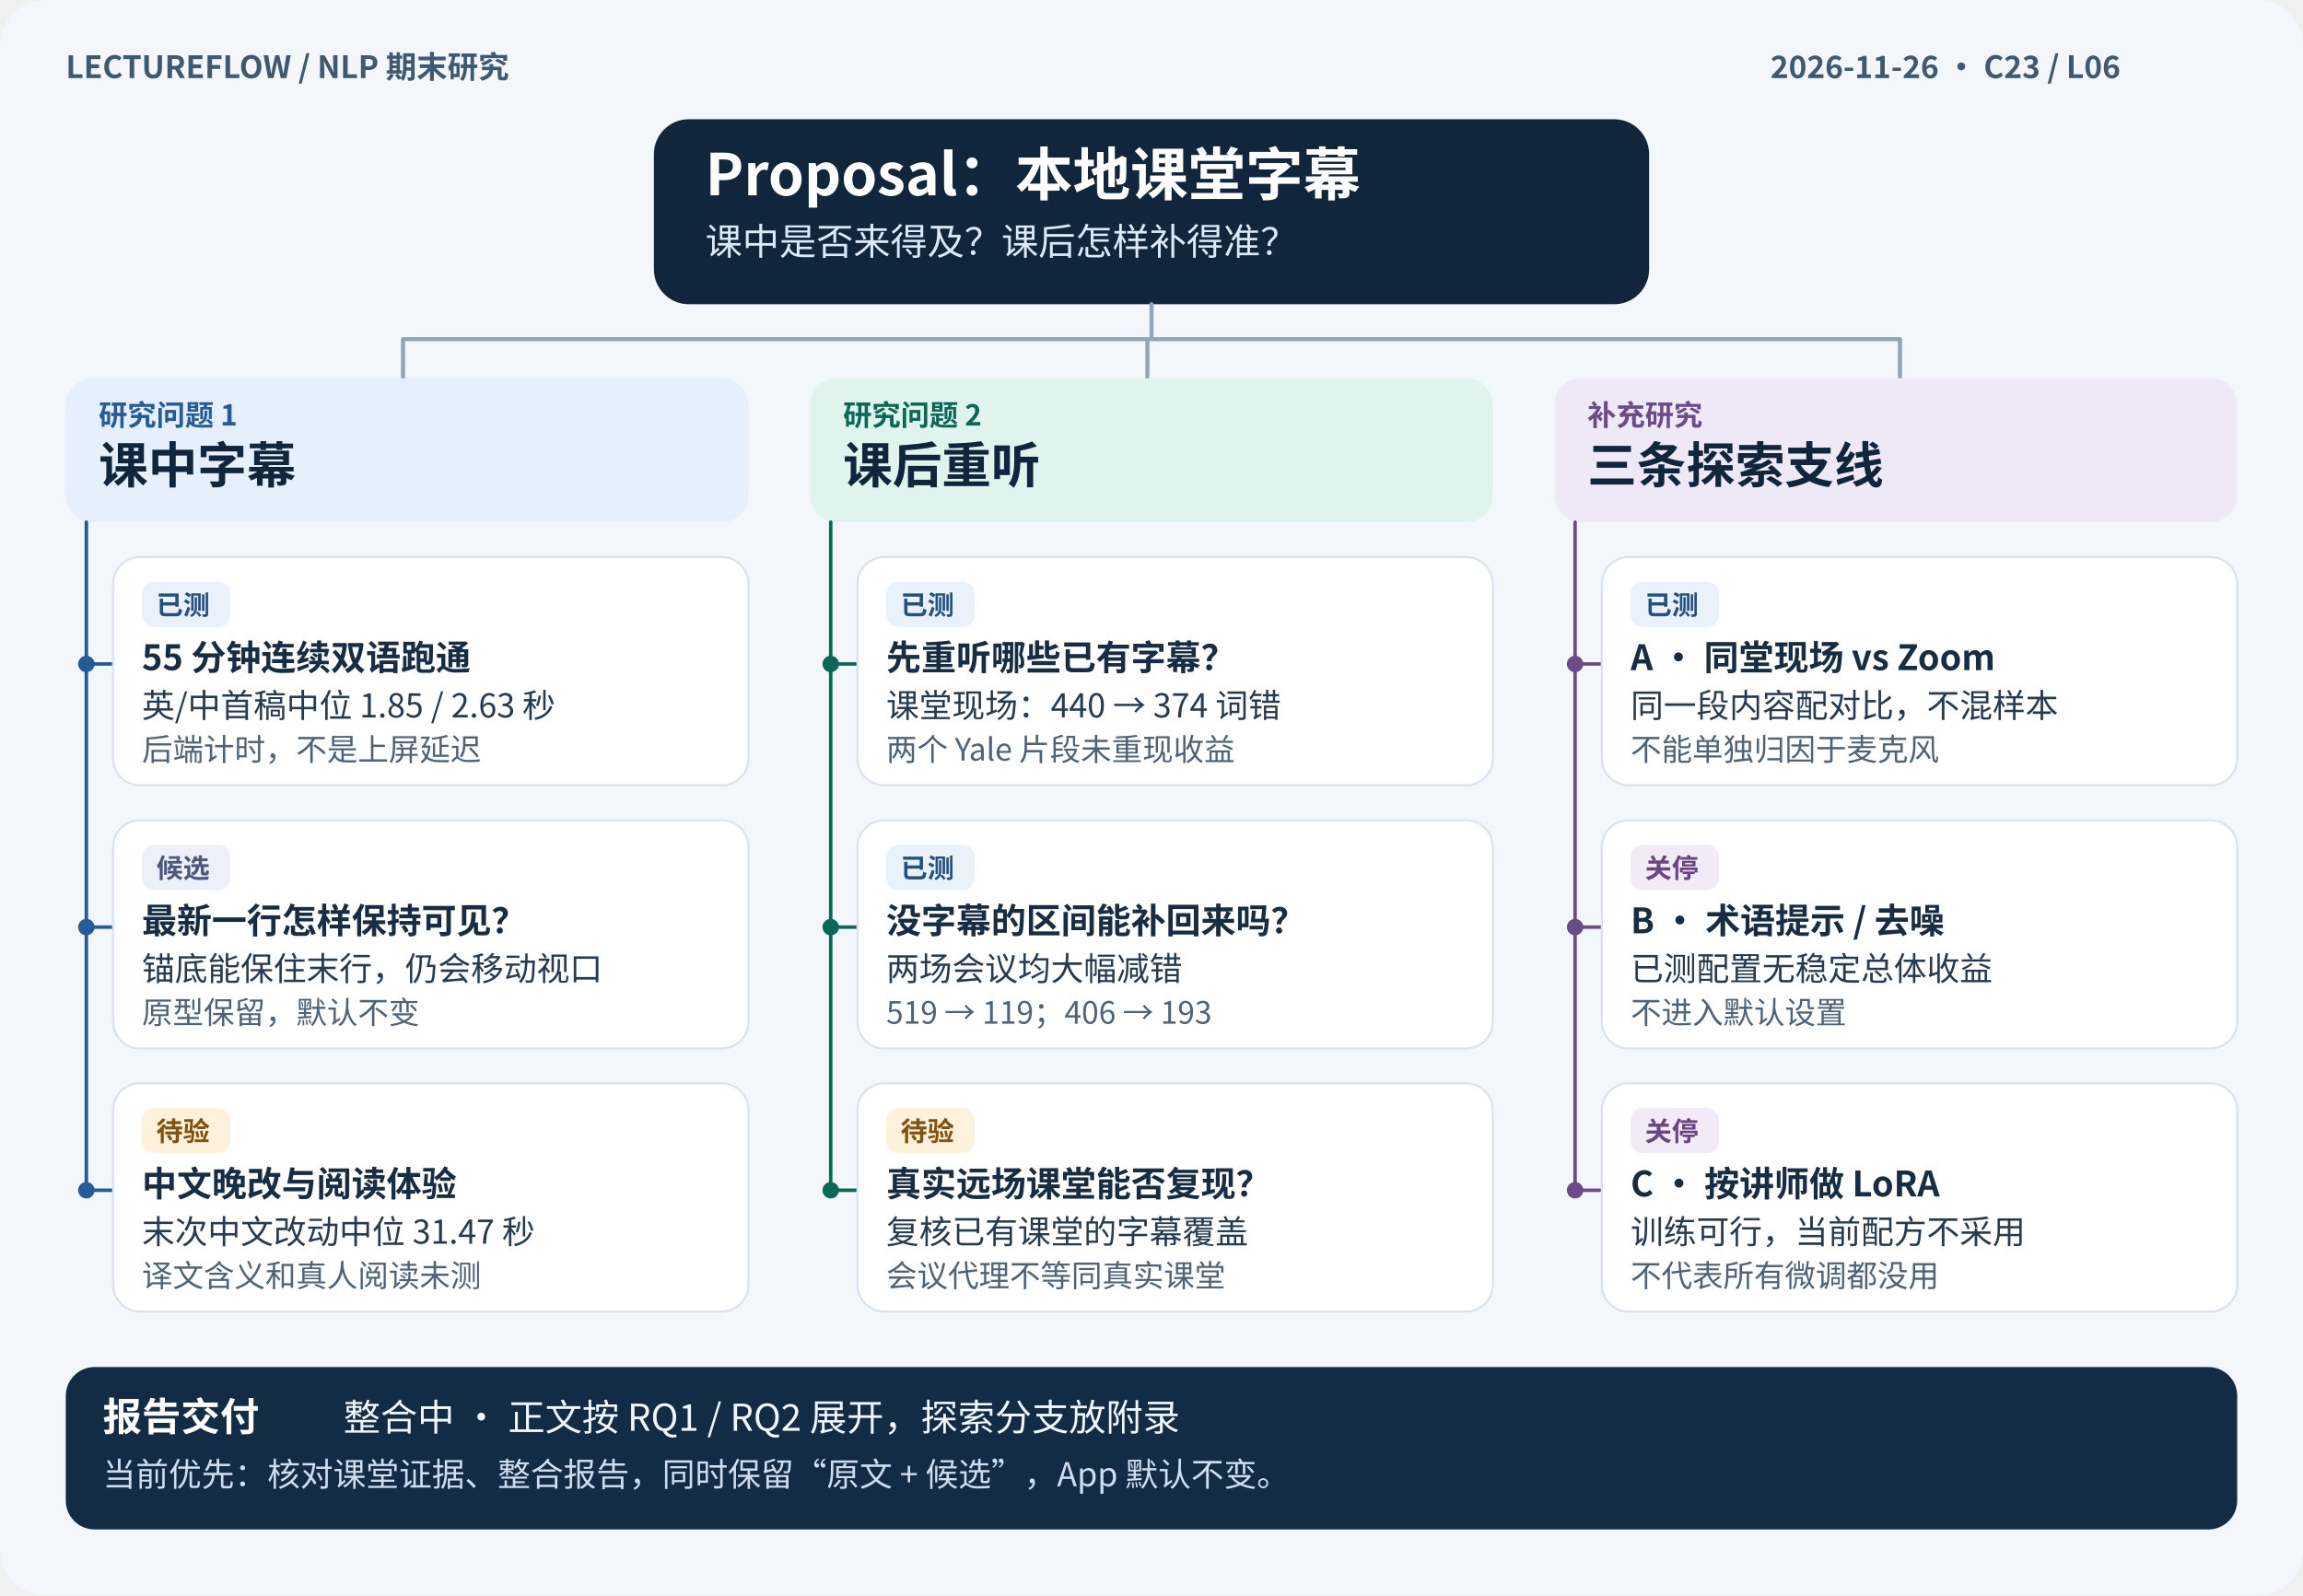
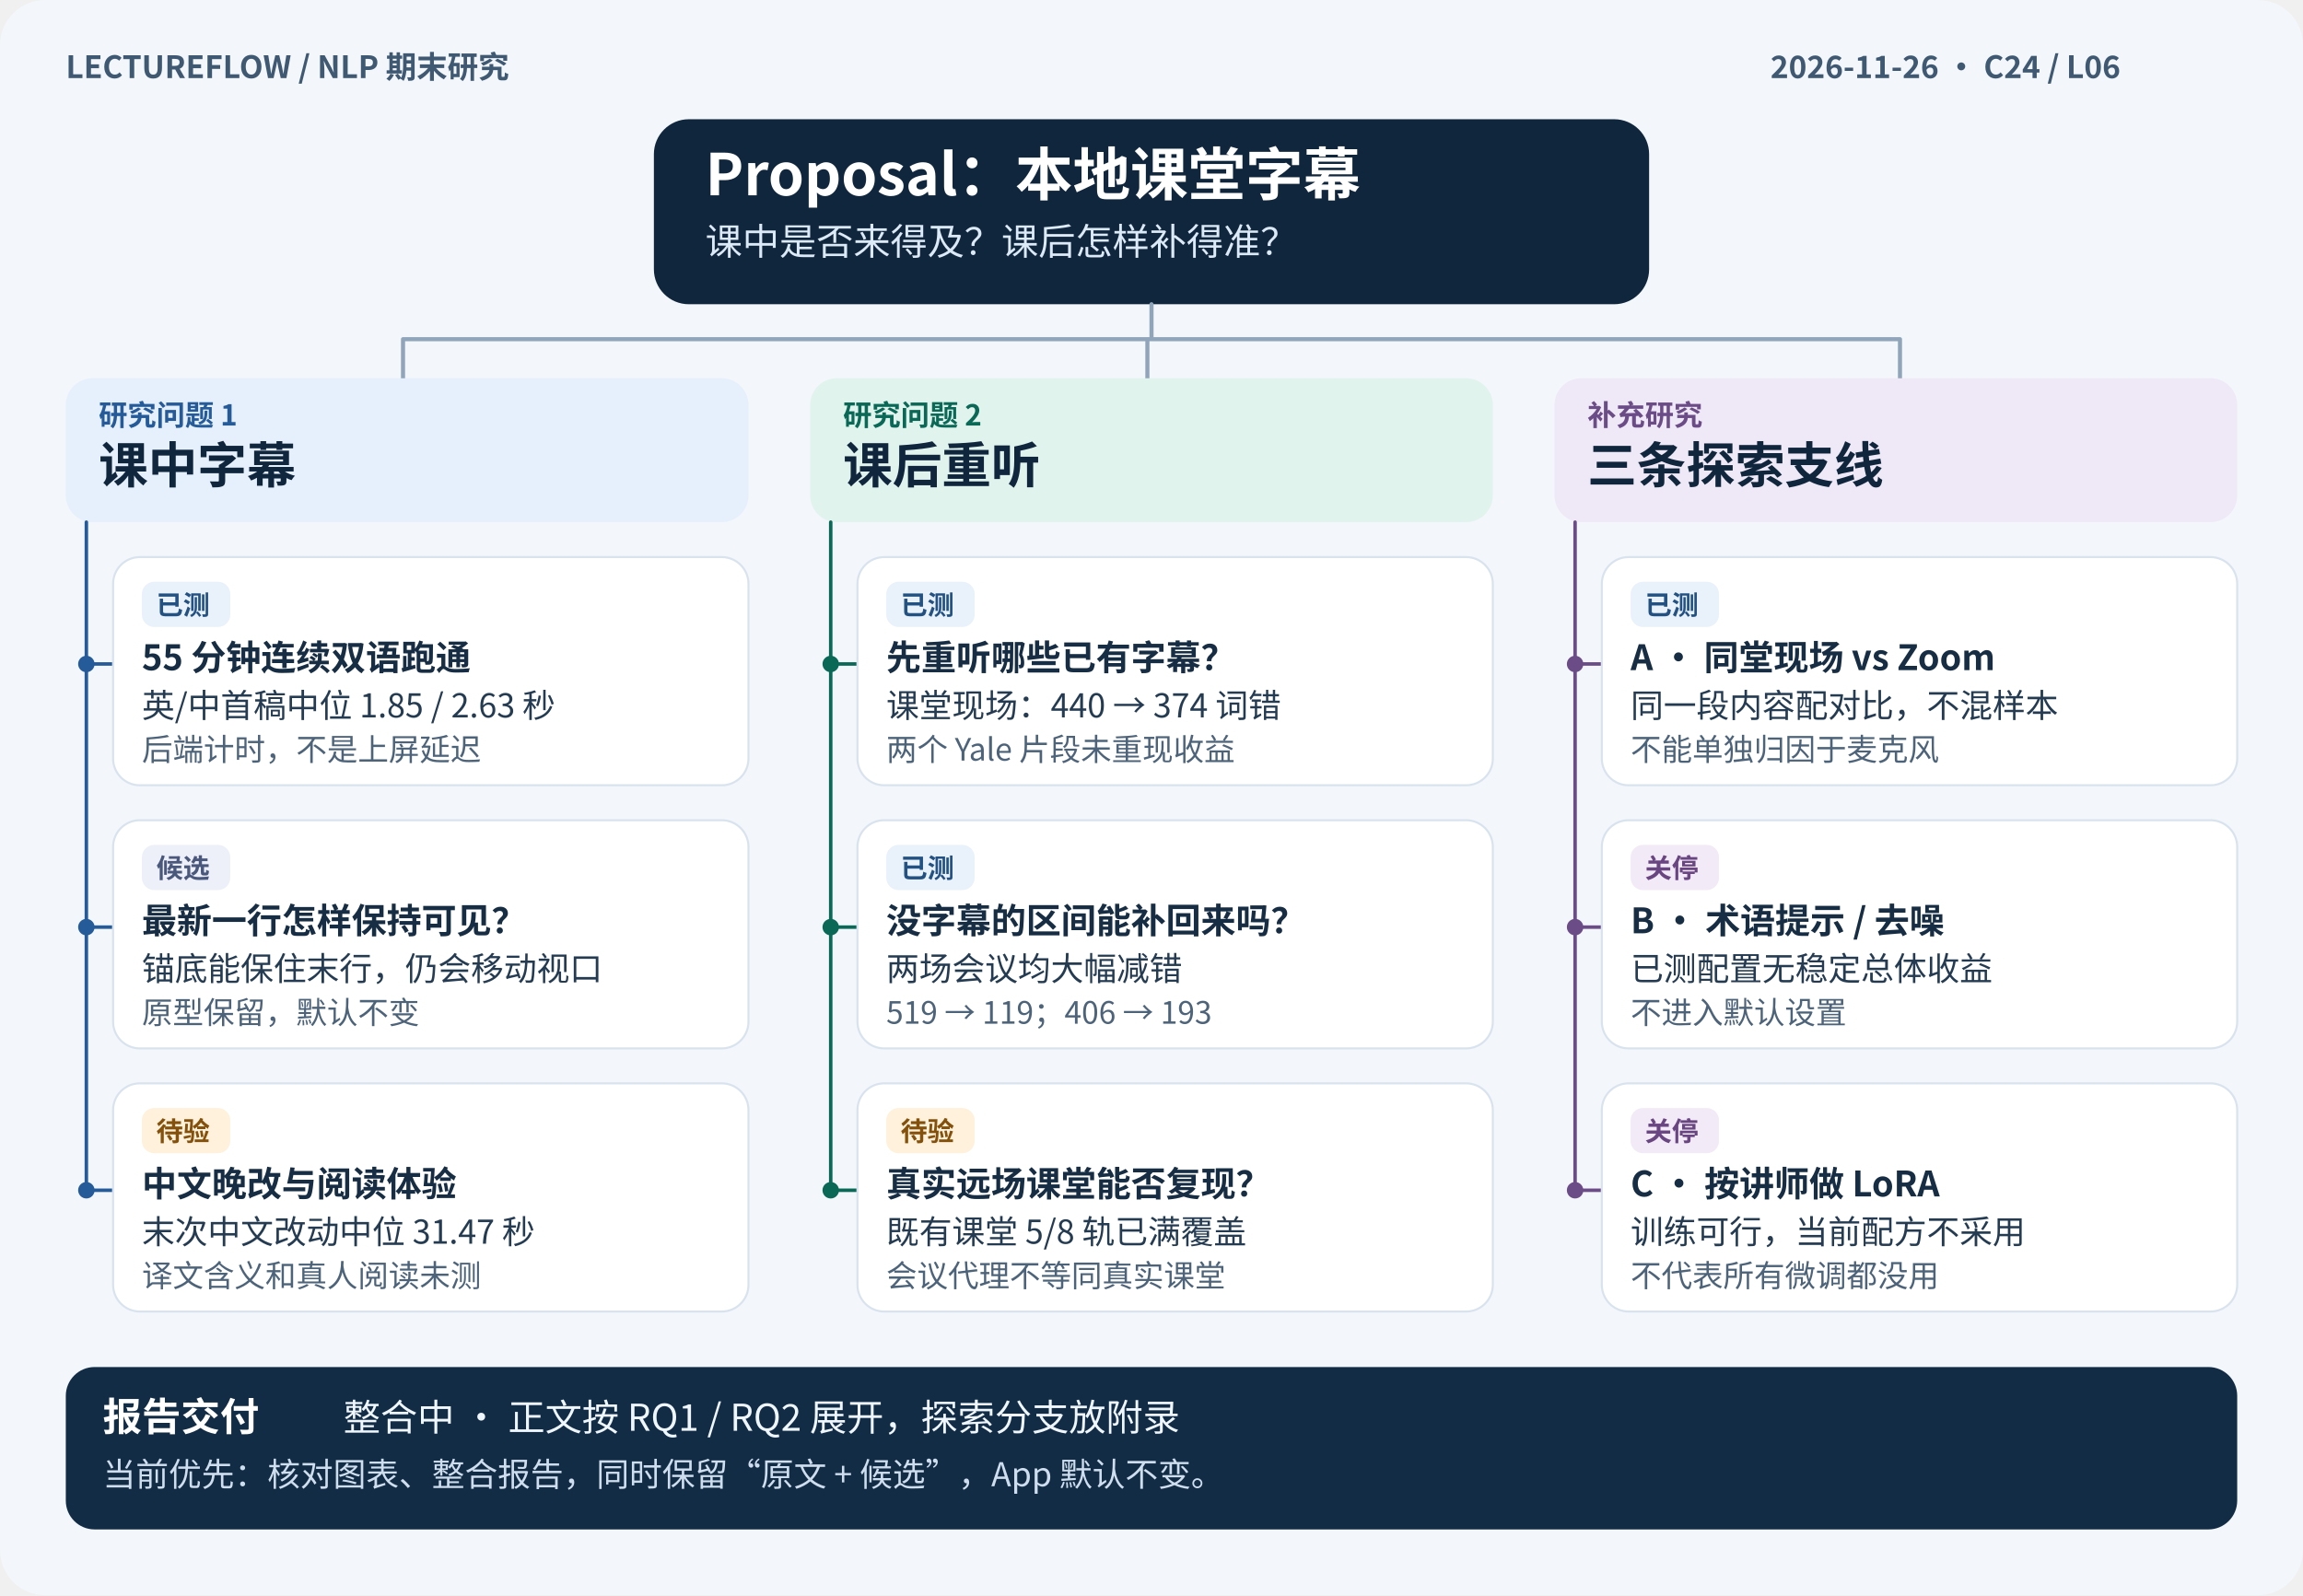
<svg xmlns="http://www.w3.org/2000/svg" width="1120" height="776" viewBox="0 0 1120 776" role="img" aria-labelledby="title desc">
  <g font-family="-apple-system,BlinkMacSystemFont,PingFang SC,Noto Sans CJK SC,Microsoft YaHei,sans-serif">
    <rect x="0" y="0" width="1120" height="776" rx="22" fill="#f3f6fa" stroke="none" />
    <text x="32" y="38" font-size="15" fill="#405972" font-weight="700">LECTUREFLOW   /   NLP 期末研究</text>
-     <text x="861" y="38" font-size="15" fill="#405972" font-weight="600">2026-11-26  ·  C23 / L06</text>
+     <text x="861" y="38" font-size="15" fill="#405972" font-weight="600">2026-11-26  ·  C24 / L06</text>
    <rect x="318" y="58" width="484" height="90" rx="17" fill="#10263d" stroke="none" />
    <text x="343" y="95" font-size="28" fill="#ffffff" font-weight="700">Proposal：本地课堂字幕</text>
    <text x="343" y="124" font-size="18" fill="#dce9f6" font-weight="400">课中是否来得及？课后怎样补得准？</text>
    <path d="M560 148V165 M196 184V165H924V184 M558 165V184" fill="none" stroke="#91a5ba" stroke-width="2" stroke-linecap="round" stroke-linejoin="round" />
    <rect x="32" y="184" width="332" height="70" rx="13" fill="#e6f0fc" stroke="none" />
    <text x="48" y="207" font-size="14" fill="#255b99" font-weight="700">研究问题 1</text>
    <text x="48" y="235" font-size="24" fill="#10263d" font-weight="700">课中字幕</text>
    <path d="M42 254V579" fill="none" stroke="#255b99" stroke-width="1.7" stroke-linecap="round" stroke-linejoin="round" />
    <path d="M42 323H55" fill="none" stroke="#255b99" stroke-width="1.7" stroke-linecap="round" stroke-linejoin="round" />
    <circle cx="42" cy="323" r="4" fill="#255b99" />
    <rect x="55" y="271" width="309" height="111" rx="13" fill="#ffffff" stroke="#d9e3ee" />
    <rect x="69" y="283" width="43" height="22" rx="6" fill="#e9f1fb" stroke="none" />
    <text x="76" y="299" font-size="13" fill="#235181" font-weight="700">已测</text>
    <text x="69" y="326" font-size="17" fill="#172d43" font-weight="700">55 分钟连续双语跑通</text>
    <text x="69" y="349" font-size="16" fill="#243b52" font-weight="500">英/中首稿中位 1.85 / 2.63 秒</text>
    <text x="69" y="370" font-size="15" fill="#4d637a" font-weight="400">后端计时，不是上屏延迟</text>
    <path d="M42 451H55" fill="none" stroke="#255b99" stroke-width="1.7" stroke-linecap="round" stroke-linejoin="round" />
    <circle cx="42" cy="451" r="4" fill="#255b99" />
    <rect x="55" y="399" width="309" height="111" rx="13" fill="#ffffff" stroke="#d9e3ee" />
    <rect x="69" y="411" width="43" height="22" rx="6" fill="#edf0f8" stroke="none" />
    <text x="76" y="427" font-size="13" fill="#4a587c" font-weight="700">候选</text>
    <text x="69" y="454" font-size="17" fill="#172d43" font-weight="700">最新一行怎样保持可见？</text>
    <text x="69" y="477" font-size="16" fill="#243b52" font-weight="500">锚底能保住末行，仍会移动视口</text>
    <text x="69" y="498" font-size="15" fill="#4d637a" font-weight="400">原型保留，默认不变</text>
    <path d="M42 579H55" fill="none" stroke="#255b99" stroke-width="1.7" stroke-linecap="round" stroke-linejoin="round" />
    <circle cx="42" cy="579" r="4" fill="#255b99" />
    <rect x="55" y="527" width="309" height="111" rx="13" fill="#ffffff" stroke="#d9e3ee" />
    <rect x="69" y="539" width="43" height="22" rx="6" fill="#fff1db" stroke="none" />
    <text x="76" y="555" font-size="13" fill="#84510c" font-weight="700">待验</text>
    <text x="69" y="582" font-size="17" fill="#172d43" font-weight="700">中文晚改与阅读体验</text>
    <text x="69" y="605" font-size="16" fill="#243b52" font-weight="500">末次中文改动中位 31.47 秒</text>
    <text x="69" y="626" font-size="15" fill="#4d637a" font-weight="400">译文含义和真人阅读未测</text>
    <rect x="394" y="184" width="332" height="70" rx="13" fill="#e1f3ed" stroke="none" />
    <text x="410" y="207" font-size="14" fill="#096856" font-weight="700">研究问题 2</text>
    <text x="410" y="235" font-size="24" fill="#10263d" font-weight="700">课后重听</text>
    <path d="M404 254V579" fill="none" stroke="#096856" stroke-width="1.7" stroke-linecap="round" stroke-linejoin="round" />
    <path d="M404 323H417" fill="none" stroke="#096856" stroke-width="1.7" stroke-linecap="round" stroke-linejoin="round" />
    <circle cx="404" cy="323" r="4" fill="#096856" />
    <rect x="417" y="271" width="309" height="111" rx="13" fill="#ffffff" stroke="#d9e3ee" />
    <rect x="431" y="283" width="43" height="22" rx="6" fill="#e9f1fb" stroke="none" />
    <text x="438" y="299" font-size="13" fill="#235181" font-weight="700">已测</text>
    <text x="431" y="326" font-size="17" fill="#172d43" font-weight="700">先重听哪些已有字幕？</text>
    <text x="431" y="349" font-size="16" fill="#243b52" font-weight="500">课堂现场：440 → 374 词错</text>
    <text x="431" y="370" font-size="15" fill="#4d637a" font-weight="400">两个 Yale 片段未重现收益</text>
    <path d="M404 451H417" fill="none" stroke="#096856" stroke-width="1.7" stroke-linecap="round" stroke-linejoin="round" />
    <circle cx="404" cy="451" r="4" fill="#096856" />
    <rect x="417" y="399" width="309" height="111" rx="13" fill="#ffffff" stroke="#d9e3ee" />
    <rect x="431" y="411" width="43" height="22" rx="6" fill="#e9f1fb" stroke="none" />
    <text x="438" y="427" font-size="13" fill="#235181" font-weight="700">已测</text>
    <text x="431" y="454" font-size="17" fill="#172d43" font-weight="700">没字幕的区间能补回来吗？</text>
    <text x="431" y="477" font-size="16" fill="#243b52" font-weight="500">两场会议均大幅减错</text>
    <text x="431" y="498" font-size="15" fill="#4d637a" font-weight="400">519 → 119；406 → 193</text>
    <path d="M404 579H417" fill="none" stroke="#096856" stroke-width="1.7" stroke-linecap="round" stroke-linejoin="round" />
    <circle cx="404" cy="579" r="4" fill="#096856" />
    <rect x="417" y="527" width="309" height="111" rx="13" fill="#ffffff" stroke="#d9e3ee" />
    <rect x="431" y="539" width="43" height="22" rx="6" fill="#fff1db" stroke="none" />
    <text x="438" y="555" font-size="13" fill="#84510c" font-weight="700">待验</text>
    <text x="431" y="582" font-size="17" fill="#172d43" font-weight="700">真实远场课堂能否复现？</text>
-     <text x="431" y="605" font-size="16" fill="#243b52" font-weight="500">复核已有课堂的字幕覆盖</text>
+     <text x="431" y="605" font-size="16" fill="#243b52" font-weight="500">既有课堂 5/8 轨已满覆盖</text>
    <text x="431" y="626" font-size="15" fill="#4d637a" font-weight="400">会议代理不等同真实课堂</text>
    <rect x="756" y="184" width="332" height="70" rx="13" fill="#efe8f7" stroke="none" />
    <text x="772" y="207" font-size="14" fill="#6b4c87" font-weight="700">补充研究</text>
    <text x="772" y="235" font-size="24" fill="#10263d" font-weight="700">三条探索支线</text>
    <path d="M766 254V579" fill="none" stroke="#6b4c87" stroke-width="1.7" stroke-linecap="round" stroke-linejoin="round" />
    <path d="M766 323H779" fill="none" stroke="#6b4c87" stroke-width="1.7" stroke-linecap="round" stroke-linejoin="round" />
    <circle cx="766" cy="323" r="4" fill="#6b4c87" />
    <rect x="779" y="271" width="309" height="111" rx="13" fill="#ffffff" stroke="#d9e3ee" />
    <rect x="793" y="283" width="43" height="22" rx="6" fill="#e9f1fb" stroke="none" />
    <text x="800" y="299" font-size="13" fill="#235181" font-weight="700">已测</text>
    <text x="793" y="326" font-size="17" fill="#172d43" font-weight="700">A · 同堂现场 vs Zoom</text>
    <text x="793" y="349" font-size="16" fill="#243b52" font-weight="500">同一段内容配对比，不混样本</text>
    <text x="793" y="370" font-size="15" fill="#4d637a" font-weight="400">不能单独归因于麦克风</text>
    <path d="M766 451H779" fill="none" stroke="#6b4c87" stroke-width="1.7" stroke-linecap="round" stroke-linejoin="round" />
    <circle cx="766" cy="451" r="4" fill="#6b4c87" />
    <rect x="779" y="399" width="309" height="111" rx="13" fill="#ffffff" stroke="#d9e3ee" />
    <rect x="793" y="411" width="43" height="22" rx="6" fill="#f2eaf6" stroke="none" />
    <text x="800" y="427" font-size="13" fill="#694581" font-weight="700">关停</text>
    <text x="793" y="454" font-size="17" fill="#172d43" font-weight="700">B · 术语提示 / 去噪</text>
    <text x="793" y="477" font-size="16" fill="#243b52" font-weight="500">已测配置无稳定总体收益</text>
    <text x="793" y="498" font-size="15" fill="#4d637a" font-weight="400">不进入默认设置</text>
    <path d="M766 579H779" fill="none" stroke="#6b4c87" stroke-width="1.7" stroke-linecap="round" stroke-linejoin="round" />
    <circle cx="766" cy="579" r="4" fill="#6b4c87" />
    <rect x="779" y="527" width="309" height="111" rx="13" fill="#ffffff" stroke="#d9e3ee" />
    <rect x="793" y="539" width="43" height="22" rx="6" fill="#f2eaf6" stroke="none" />
    <text x="800" y="555" font-size="13" fill="#694581" font-weight="700">关停</text>
    <text x="793" y="582" font-size="17" fill="#172d43" font-weight="700">C · 按讲师做 LoRA</text>
    <text x="793" y="605" font-size="16" fill="#243b52" font-weight="500">训练可行，当前配方不采用</text>
    <text x="793" y="626" font-size="15" fill="#4d637a" font-weight="400">不代表所有微调都没用</text>
    <rect x="32" y="665" width="1056" height="79" rx="14" fill="#112c44" stroke="none" />
    <text x="50" y="696" font-size="19" fill="#ffffff" font-weight="700">报告交付</text>
    <text x="167" y="696" font-size="18" fill="#eff6fe" font-weight="500">整合中 · 正文按 RQ1 / RQ2 展开，探索分支放附录</text>
-     <text x="50" y="723" font-size="16" fill="#cfdeee" font-weight="400">当前优先：核对课堂证据、整合报告，同时保留“原文 + 候选”，App 默认不变。</text>
+     <text x="50" y="723" font-size="16" fill="#cfdeee" font-weight="400">当前优先：核对图表、整合报告，同时保留“原文 + 候选”，App 默认不变。</text>
  </g>
</svg>
